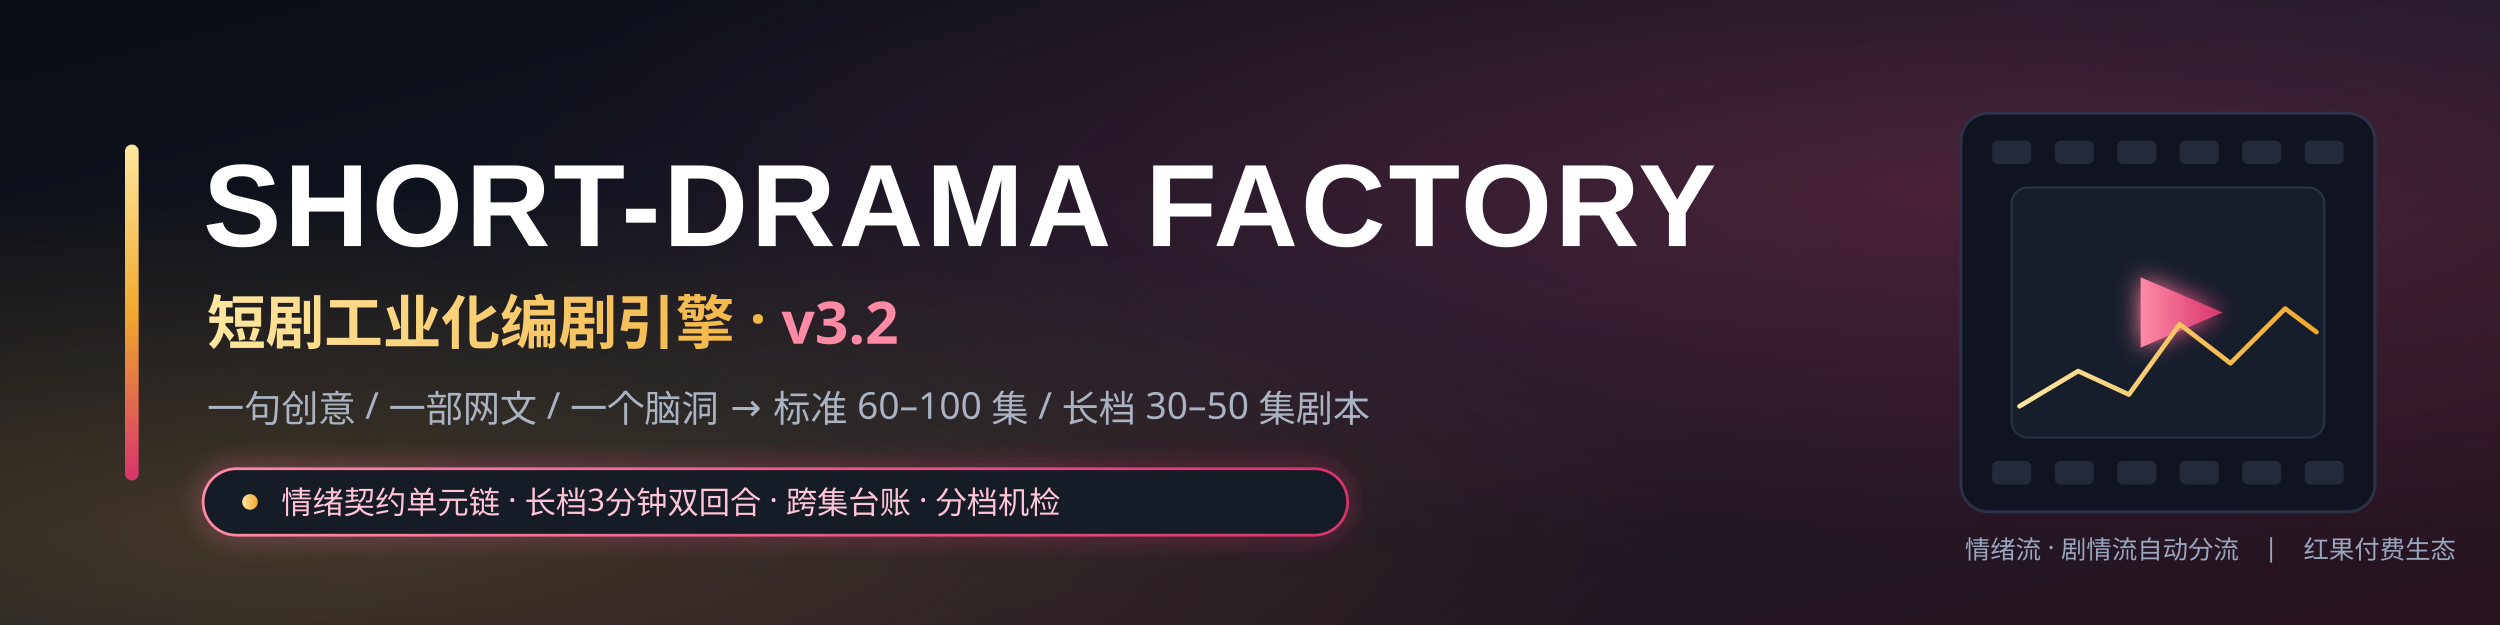
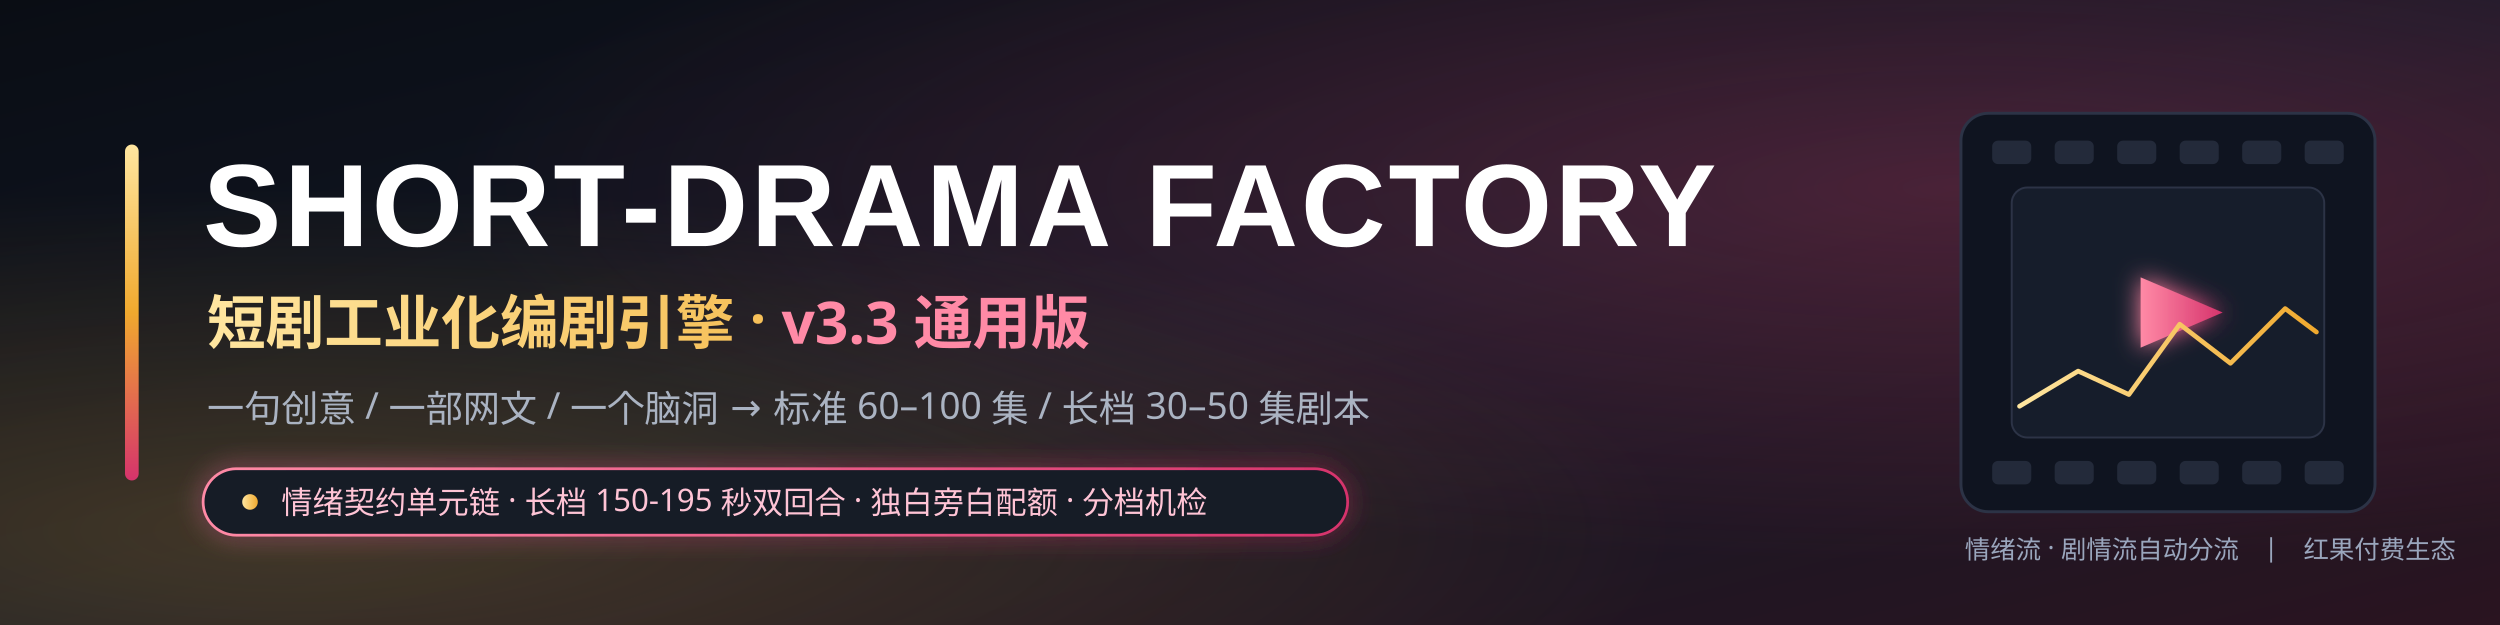
- <svg xmlns="http://www.w3.org/2000/svg" width="1280" height="320" viewBox="0 0 1280 320" role="img" aria-label="Short-Drama Factory v3.2">
+ <svg xmlns="http://www.w3.org/2000/svg" width="1280" height="320" viewBox="0 0 1280 320" role="img" aria-label="Short-Drama Factory v3.3 通用版">
  <defs>
    <linearGradient id="bg" x1="0" y1="0" x2="1" y2="1">
      <stop offset="0" stop-color="#0a0d14" />
      <stop offset="0.5" stop-color="#121826" />
      <stop offset="1" stop-color="#2a1420" />
    </linearGradient>
    <radialGradient id="glowA" cx="0.78" cy="0.3" r="0.6">
      <stop offset="0" stop-color="#c8395f" stop-opacity="0.30" />
      <stop offset="1" stop-color="#c8395f" stop-opacity="0" />
    </radialGradient>
    <radialGradient id="glowB" cx="0.12" cy="0.85" r="0.55">
      <stop offset="0" stop-color="#f0a92e" stop-opacity="0.22" />
      <stop offset="1" stop-color="#f0a92e" stop-opacity="0" />
    </radialGradient>
    <linearGradient id="gold" x1="0" y1="0" x2="1" y2="0">
      <stop offset="0" stop-color="#ffe6a0" />
      <stop offset="1" stop-color="#f0a92e" />
    </linearGradient>
    <linearGradient id="crimson" x1="0" y1="0" x2="1" y2="0">
      <stop offset="0" stop-color="#ff8aa6" />
      <stop offset="1" stop-color="#d6336c" />
    </linearGradient>
    <linearGradient id="bar" x1="0" y1="0" x2="0" y2="1">
      <stop offset="0" stop-color="#ffe6a0" />
      <stop offset="0.5" stop-color="#f0a92e" />
      <stop offset="1" stop-color="#d6336c" />
    </linearGradient>
    <filter id="soft" x="-50%" y="-50%" width="200%" height="200%">
      <feGaussianBlur stdDeviation="16" />
    </filter>
    <filter id="glow" x="-40%" y="-40%" width="180%" height="180%">
      <feGaussianBlur stdDeviation="6" result="b" />
      <feMerge>
        <feMergeNode in="b" />
        <feMergeNode in="SourceGraphic" />
      </feMerge>
    </filter>
  </defs>
  <rect width="1280" height="320" fill="url(#bg)" />
  <rect width="1280" height="320" fill="url(#glowA)" />
  <rect width="1280" height="320" fill="url(#glowB)" />
  <rect x="64" y="74" width="7" height="172" rx="3.5" fill="url(#bar)" />
  <text x="104" y="126" font-family="Segoe UI, Arial, Helvetica, sans-serif" font-size="60" font-weight="800" fill="#ffffff" letter-spacing="1.5">SHORT-DRAMA FACTORY</text>
-   <text x="106" y="176" font-family="Microsoft YaHei, PingFang SC, Heiti SC, sans-serif" font-size="30" font-weight="700" fill="url(#gold)">短剧工业化编剧引擎 · <tspan fill="#ff8aa6">v3.2</tspan>
+   <text x="106" y="176" font-family="Microsoft YaHei, PingFang SC, Heiti SC, sans-serif" font-size="30" font-weight="700" fill="url(#gold)">短剧工业化编剧引擎 · <tspan fill="#ff8aa6">v3.3 通用版</tspan>
  </text>
  <text x="106" y="216" font-family="Microsoft YaHei, PingFang SC, Heiti SC, sans-serif" font-size="19" fill="#aab3c2">一句创意 / 一部网文 / 一个脑洞  →  标准 60–100 集 / 长档 30–50 集剧本</text>
  <g filter="url(#glow)">
    <rect x="104" y="240" width="586" height="34" rx="17" fill="#141a26" stroke="url(#crimson)" stroke-width="1.4" />
    <circle cx="128" cy="257" r="4" fill="url(#gold)" />
-     <text x="144" y="263" font-family="Microsoft YaHei, PingFang SC, Heiti SC, sans-serif" font-size="16" fill="#ffc4d5">情绪契约单元链 · 长档3分钟双回合 · 跨集台账 · 分档机检</text>
+     <text x="144" y="263" font-family="Microsoft YaHei, PingFang SC, Heiti SC, sans-serif" font-size="16" fill="#ffc4d5">情绪契约单元链 · 长档 150-195 秒双回合 · 独白旁白配额 · 分档机检</text>
  </g>
  <g transform="translate(1004,58)">
    <rect x="0" y="0" width="212" height="204" rx="14" fill="#0f1420" stroke="#2c3346" stroke-width="1.5" />
    <g fill="#232a3a">
      <rect x="16" y="14" width="20" height="12" rx="3" />
      <rect x="48" y="14" width="20" height="12" rx="3" />
      <rect x="80" y="14" width="20" height="12" rx="3" />
      <rect x="112" y="14" width="20" height="12" rx="3" />
      <rect x="144" y="14" width="20" height="12" rx="3" />
      <rect x="176" y="14" width="20" height="12" rx="3" />
      <rect x="16" y="178" width="20" height="12" rx="3" />
      <rect x="48" y="178" width="20" height="12" rx="3" />
      <rect x="80" y="178" width="20" height="12" rx="3" />
      <rect x="112" y="178" width="20" height="12" rx="3" />
      <rect x="144" y="178" width="20" height="12" rx="3" />
      <rect x="176" y="178" width="20" height="12" rx="3" />
    </g>
    <rect x="26" y="38" width="160" height="128" rx="8" fill="#161d2b" stroke="#2c3346" stroke-width="1" />
    <g filter="url(#glow)">
      <path d="M92 84 L134 102 L92 120 Z" fill="url(#crimson)" />
    </g>
    <path d="M30 150 L60 132 L86 144 L112 108 L138 128 L166 100 L182 112" fill="none" stroke="url(#gold)" stroke-width="2.4" stroke-linejoin="round" stroke-linecap="round" />
  </g>
  <text x="1006" y="286" font-family="Microsoft YaHei, PingFang SC, Heiti SC, sans-serif" font-size="13" fill="#9aa6bd">情绪流 · 剧情流自动分流　|　红果付费生态</text>
</svg>
